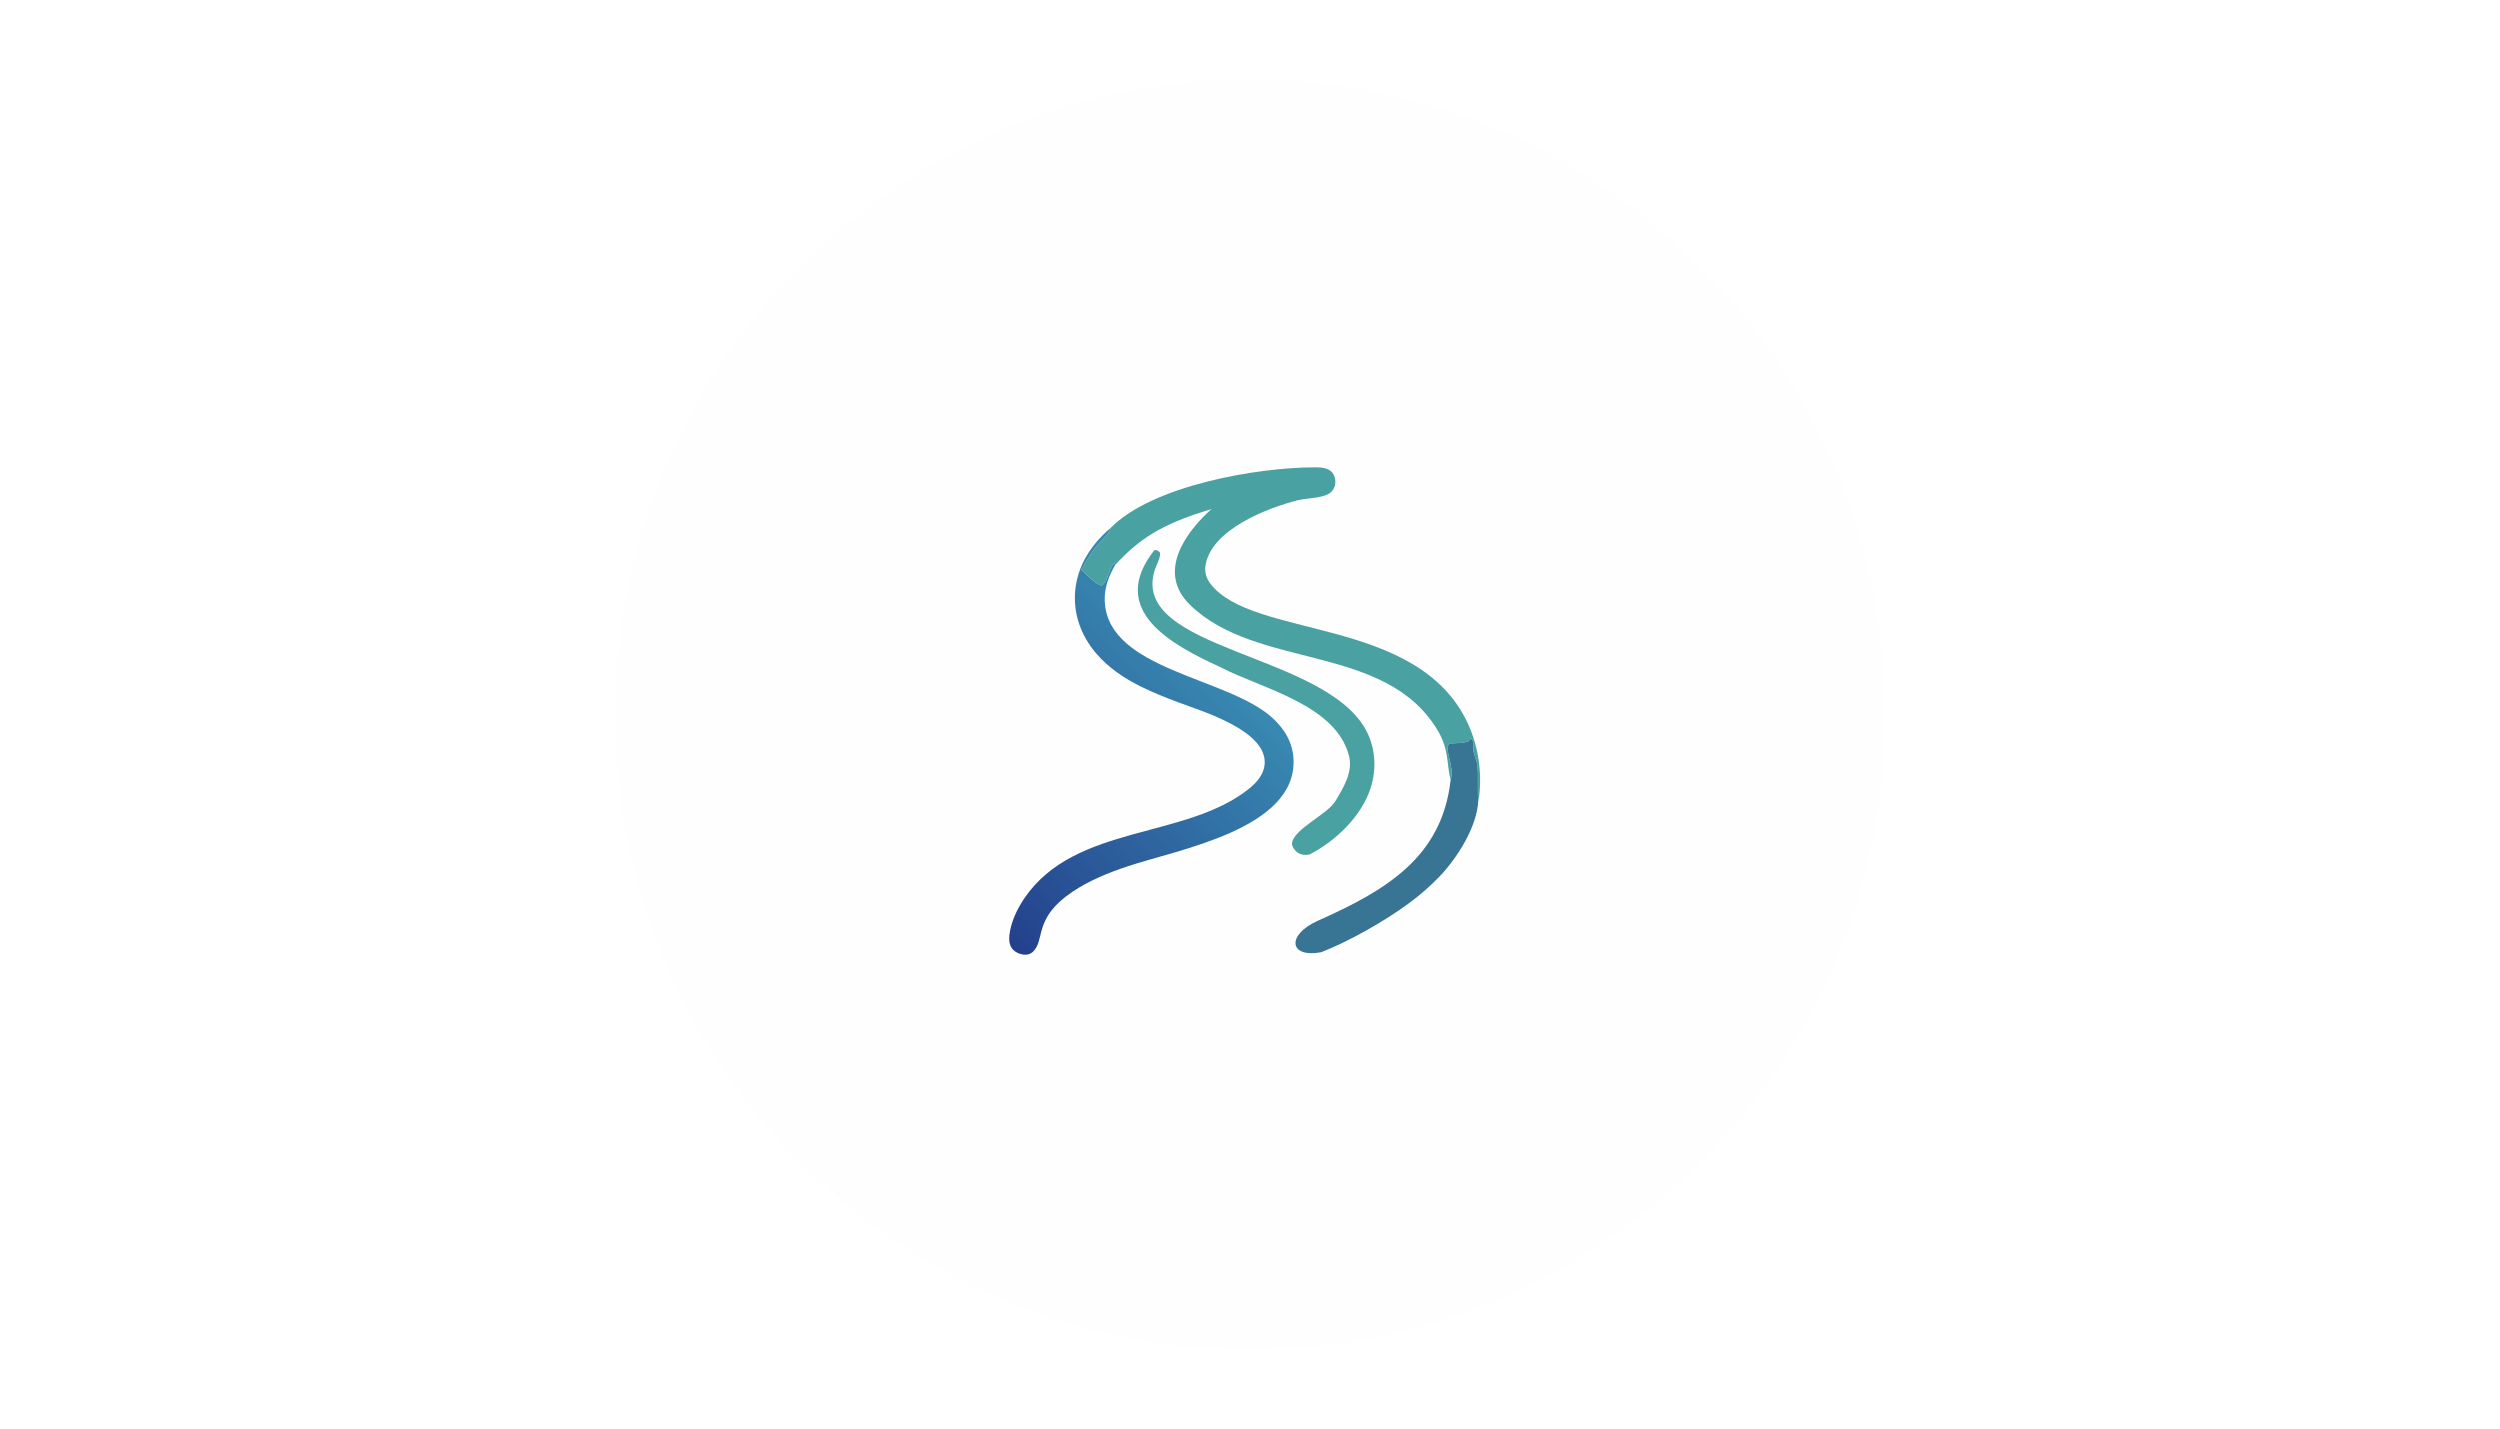
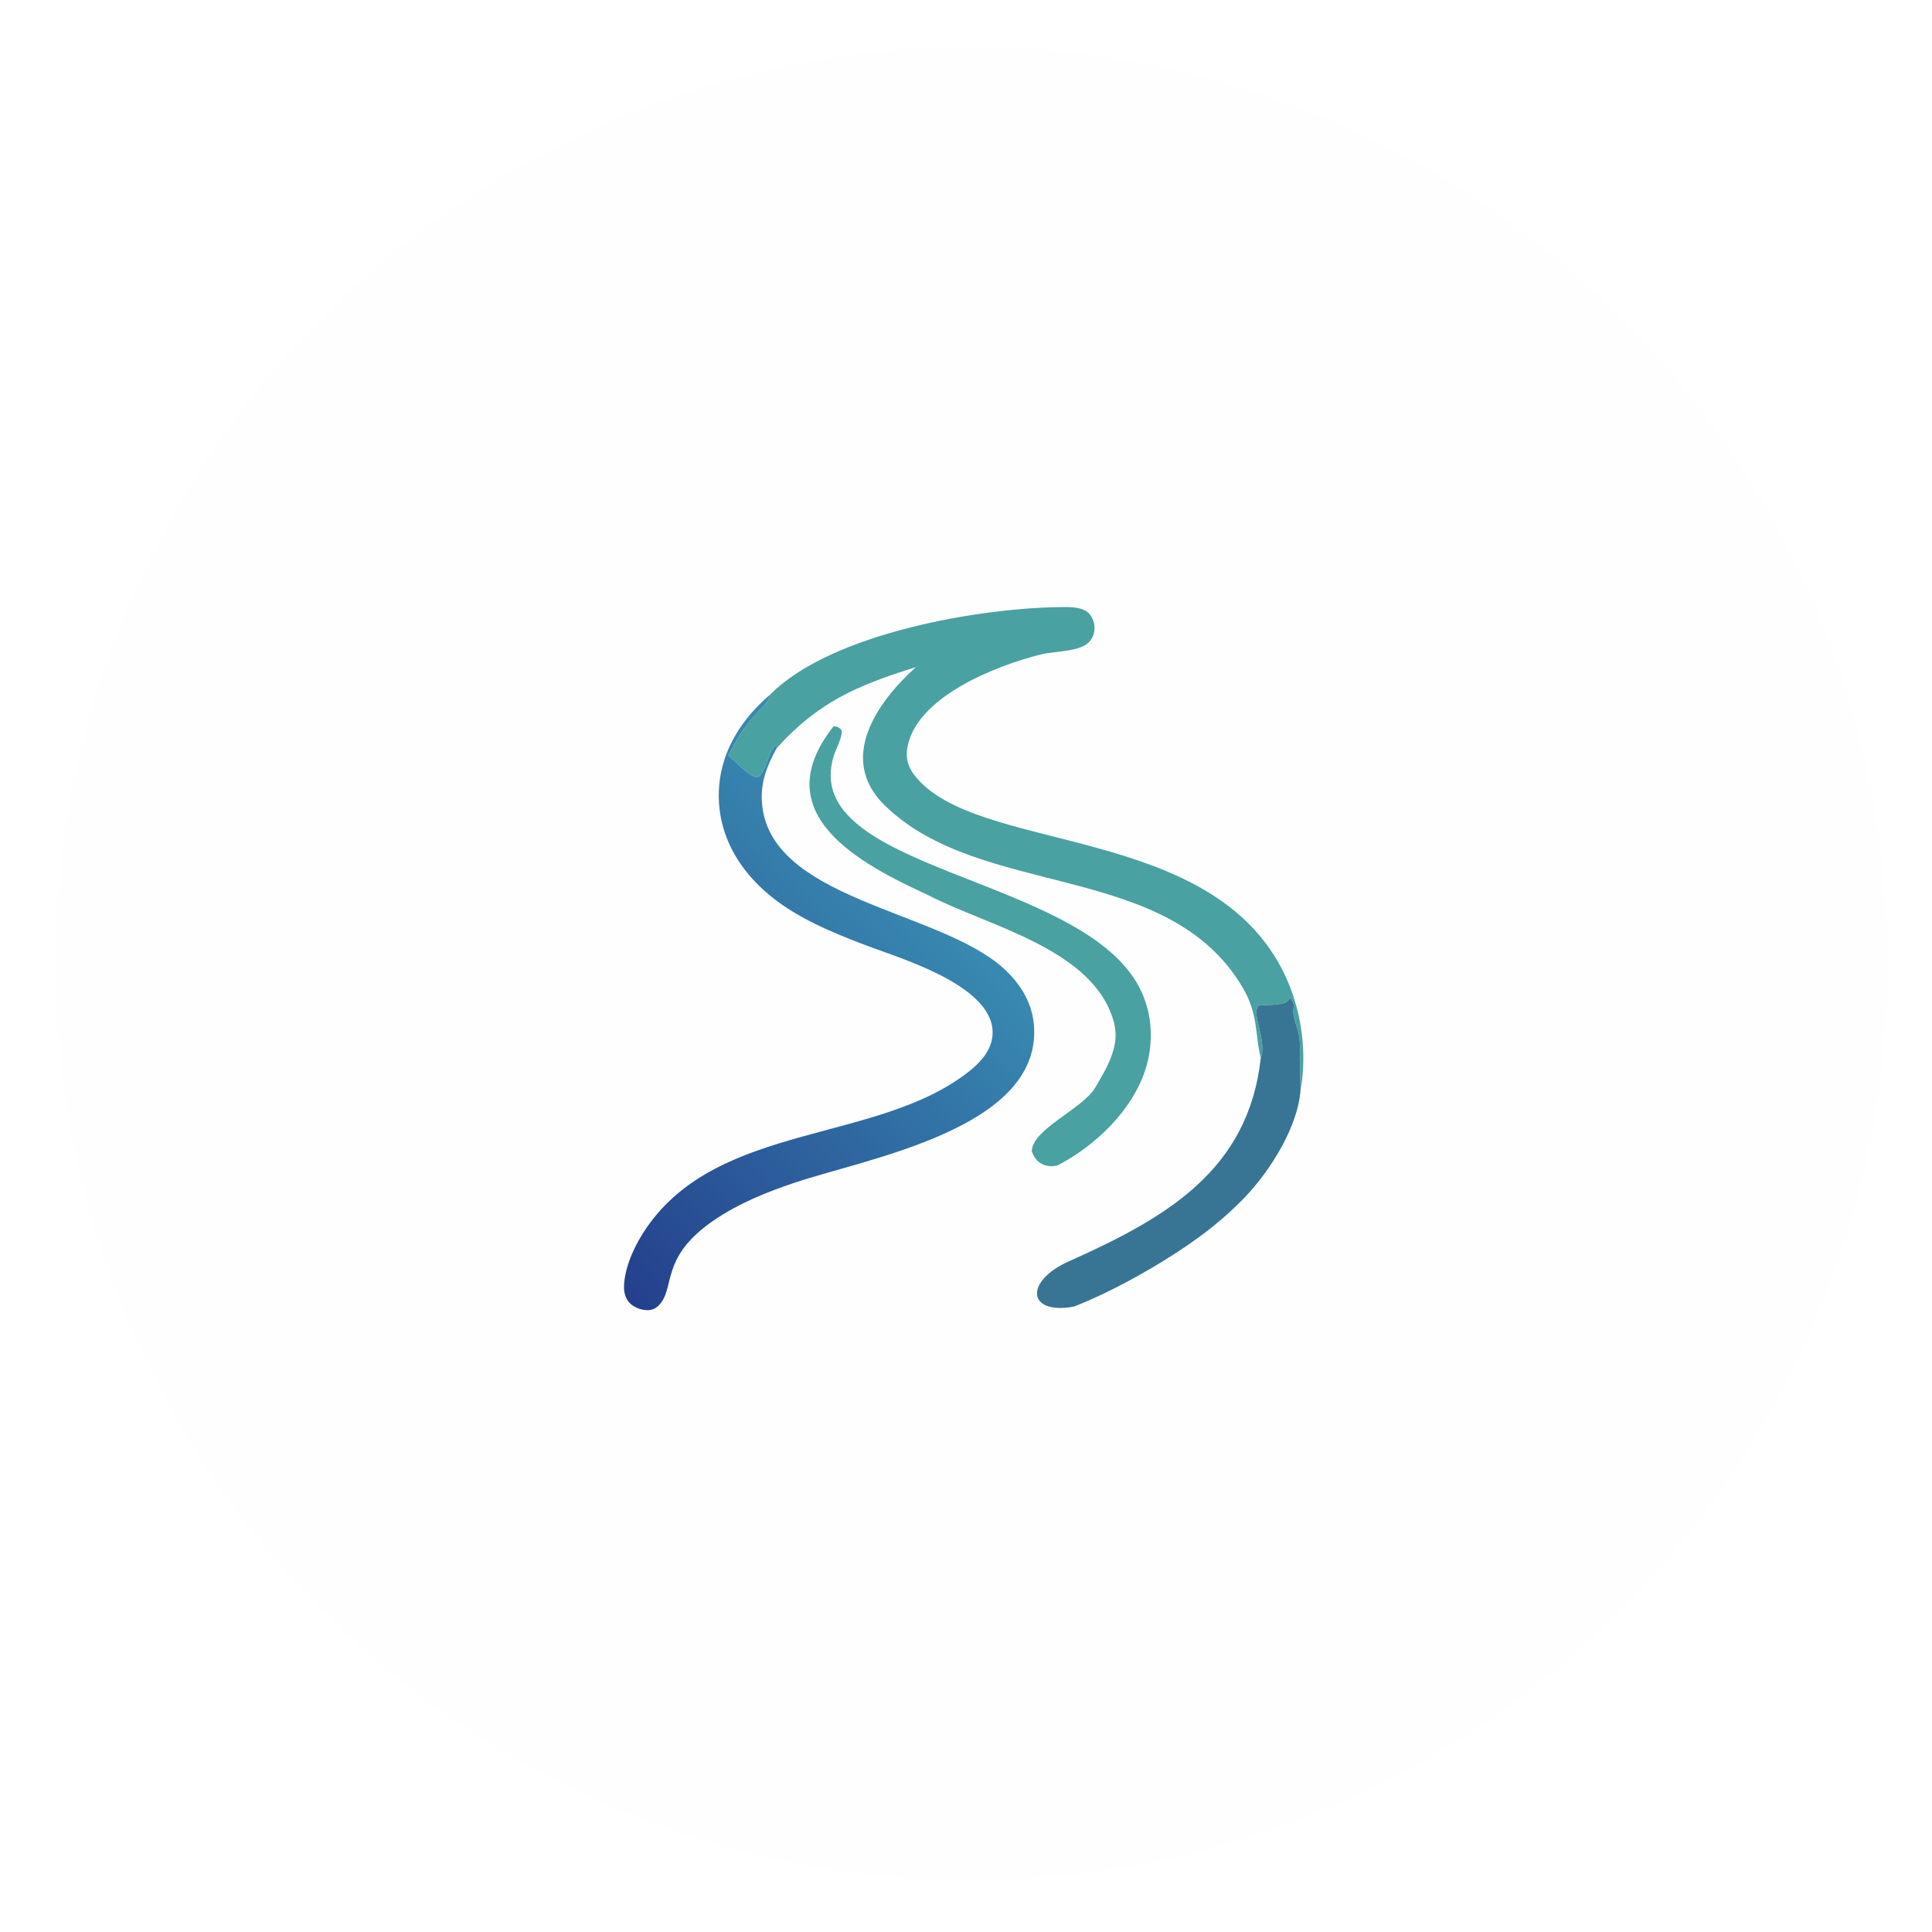
- <svg xmlns="http://www.w3.org/2000/svg" width="1344" height="768" viewBox="0 0 1344 768">
+ <svg xmlns="http://www.w3.org/2000/svg" width="64" height="64" viewBox="310 25 720 720">
  <path fill="#FEFEFE" d="M652.083 43.169C840.476 32.144 1002.09 176.06 1012.94 364.509C1023.79 552.957 879.76 714.479 691.348 725.158C503.18 735.824 341.953 591.987 331.117 403.783C320.282 215.579 463.935 54.181 652.083 43.169Z" />
  <path fill="#4AA1A1" d="M597.072 283.805C619.552 261.008 675.891 251.173 707.303 251.233C710.102 251.239 713.769 251.48 715.833 253.629C717.345 255.204 718.018 257.447 717.884 259.6C717.761 261.562 716.866 263.47 715.36 264.751C711.664 267.891 702.541 267.731 697.804 268.912C681.49 272.979 650.835 284.784 648.053 304.219C647.554 307.706 648.516 310.887 650.625 313.679C673.272 343.665 761.845 331.057 788.945 388.555C794.623 400.882 796.788 414.537 795.202 428.015C795.119 428.774 794.942 429.497 794.731 430.229C794.124 425.167 794.946 416.945 794.204 411.375C793.684 407.477 791.796 405.121 792.027 401.518C792.218 398.528 792.311 399.079 790.633 396.77L791.714 398.08L790.662 396.752C790.338 397.699 790.185 397.677 789.462 398.49C786.982 399.594 782.214 399.54 779.328 399.678C775.71 402 782.367 412.444 779.853 419.274C777.652 410.871 779.079 403.179 773.121 393.049C745.149 345.55 675.66 360.285 639.695 325.124C621.972 307.798 636.883 286.598 651.324 273.627C629.384 280.431 614.909 286.704 599.504 303.756L599.303 302.838C596.311 303.886 596.035 312.533 592.282 314.745C589.423 314.521 583.687 308.577 581.388 306.402C584.316 300.898 586.903 296.535 591.084 291.847C593.16 289.52 596.531 286.668 597.072 283.805Z" />
  <defs>
    <linearGradient id="gradient_0" gradientUnits="userSpaceOnUse" x1="518.09" y1="481.583" x2="649.424" y2="352.789">
      <stop offset="0" stop-color="#24408D" />
      <stop offset="1" stop-color="#3889B1" />
    </linearGradient>
  </defs>
  <path fill="url(#gradient_0)" d="M597.072 283.805C596.531 286.668 593.16 289.52 591.084 291.847C586.903 296.535 584.316 300.898 581.388 306.402C583.687 308.577 589.423 314.521 592.282 314.745C596.035 312.533 596.311 303.886 599.303 302.838L599.504 303.756C595.942 310.025 593.514 316.245 593.927 323.614C595.987 360.31 659.6 363.965 683.824 385.725C690.549 391.766 695.073 399.26 695.409 408.454C696.773 445.703 633.499 456.621 606.28 465.713C595.859 469.194 585.455 473.385 576.318 479.58C555.454 493.724 562.002 505.083 555.381 511.603C554.088 512.876 552.514 513.363 550.716 513.241C548.315 513.078 545.626 511.93 544.149 510.001C542.559 507.926 542.385 505.211 542.655 502.706C543.41 495.708 546.899 488.472 550.853 482.697C578.117 442.873 637.649 451.334 671.662 423.862C675.659 420.634 679.409 416.286 679.868 410.951C681.429 392.767 646.314 382.417 633.3 377.52C626.646 375.017 620.047 372.385 613.659 369.255C604.471 364.753 595.805 358.957 589.149 351.093C581.146 341.638 576.921 330.002 578.032 317.568C579.252 303.919 586.85 292.469 597.072 283.805Z" />
  <path fill="#4AA1A1" d="M620.685 295.635C622.376 295.894 622.455 295.876 623.599 297.06C624.154 299.48 621.493 304.167 620.731 306.627C607.354 349.816 712.825 350.85 734.675 393.108C739.536 402.507 740.073 413.692 736.824 423.703C731.862 438.993 718.021 452.165 703.981 459.38C699.502 460.271 696.028 458.424 694.529 454.095C694.538 445.833 713.486 438.248 718.127 430.36C722.05 423.693 727.337 415.273 725.312 406.792C718.641 378.858 678.487 370.312 656.043 358.658C630.578 346.935 594.759 328.336 620.685 295.635Z" />
  <path fill="#387594" d="M779.853 419.274C782.367 412.444 775.71 402 779.328 399.678C782.214 399.54 786.982 399.594 789.462 398.49C790.185 397.677 790.338 397.699 790.662 396.752L791.714 398.08L790.633 396.77C792.311 399.079 792.218 398.528 792.027 401.518C791.796 405.121 793.684 407.477 794.204 411.375C794.946 416.945 794.124 425.167 794.731 430.229C794.169 444.401 783.359 461.387 773.73 471.391C768.654 476.612 763.152 481.4 757.281 485.706C744.313 495.249 725.42 506.006 710.236 511.932C692.775 515.134 691.655 502.497 708.373 495.042C744.703 478.841 775.258 461.105 779.853 419.274Z" />
</svg>
